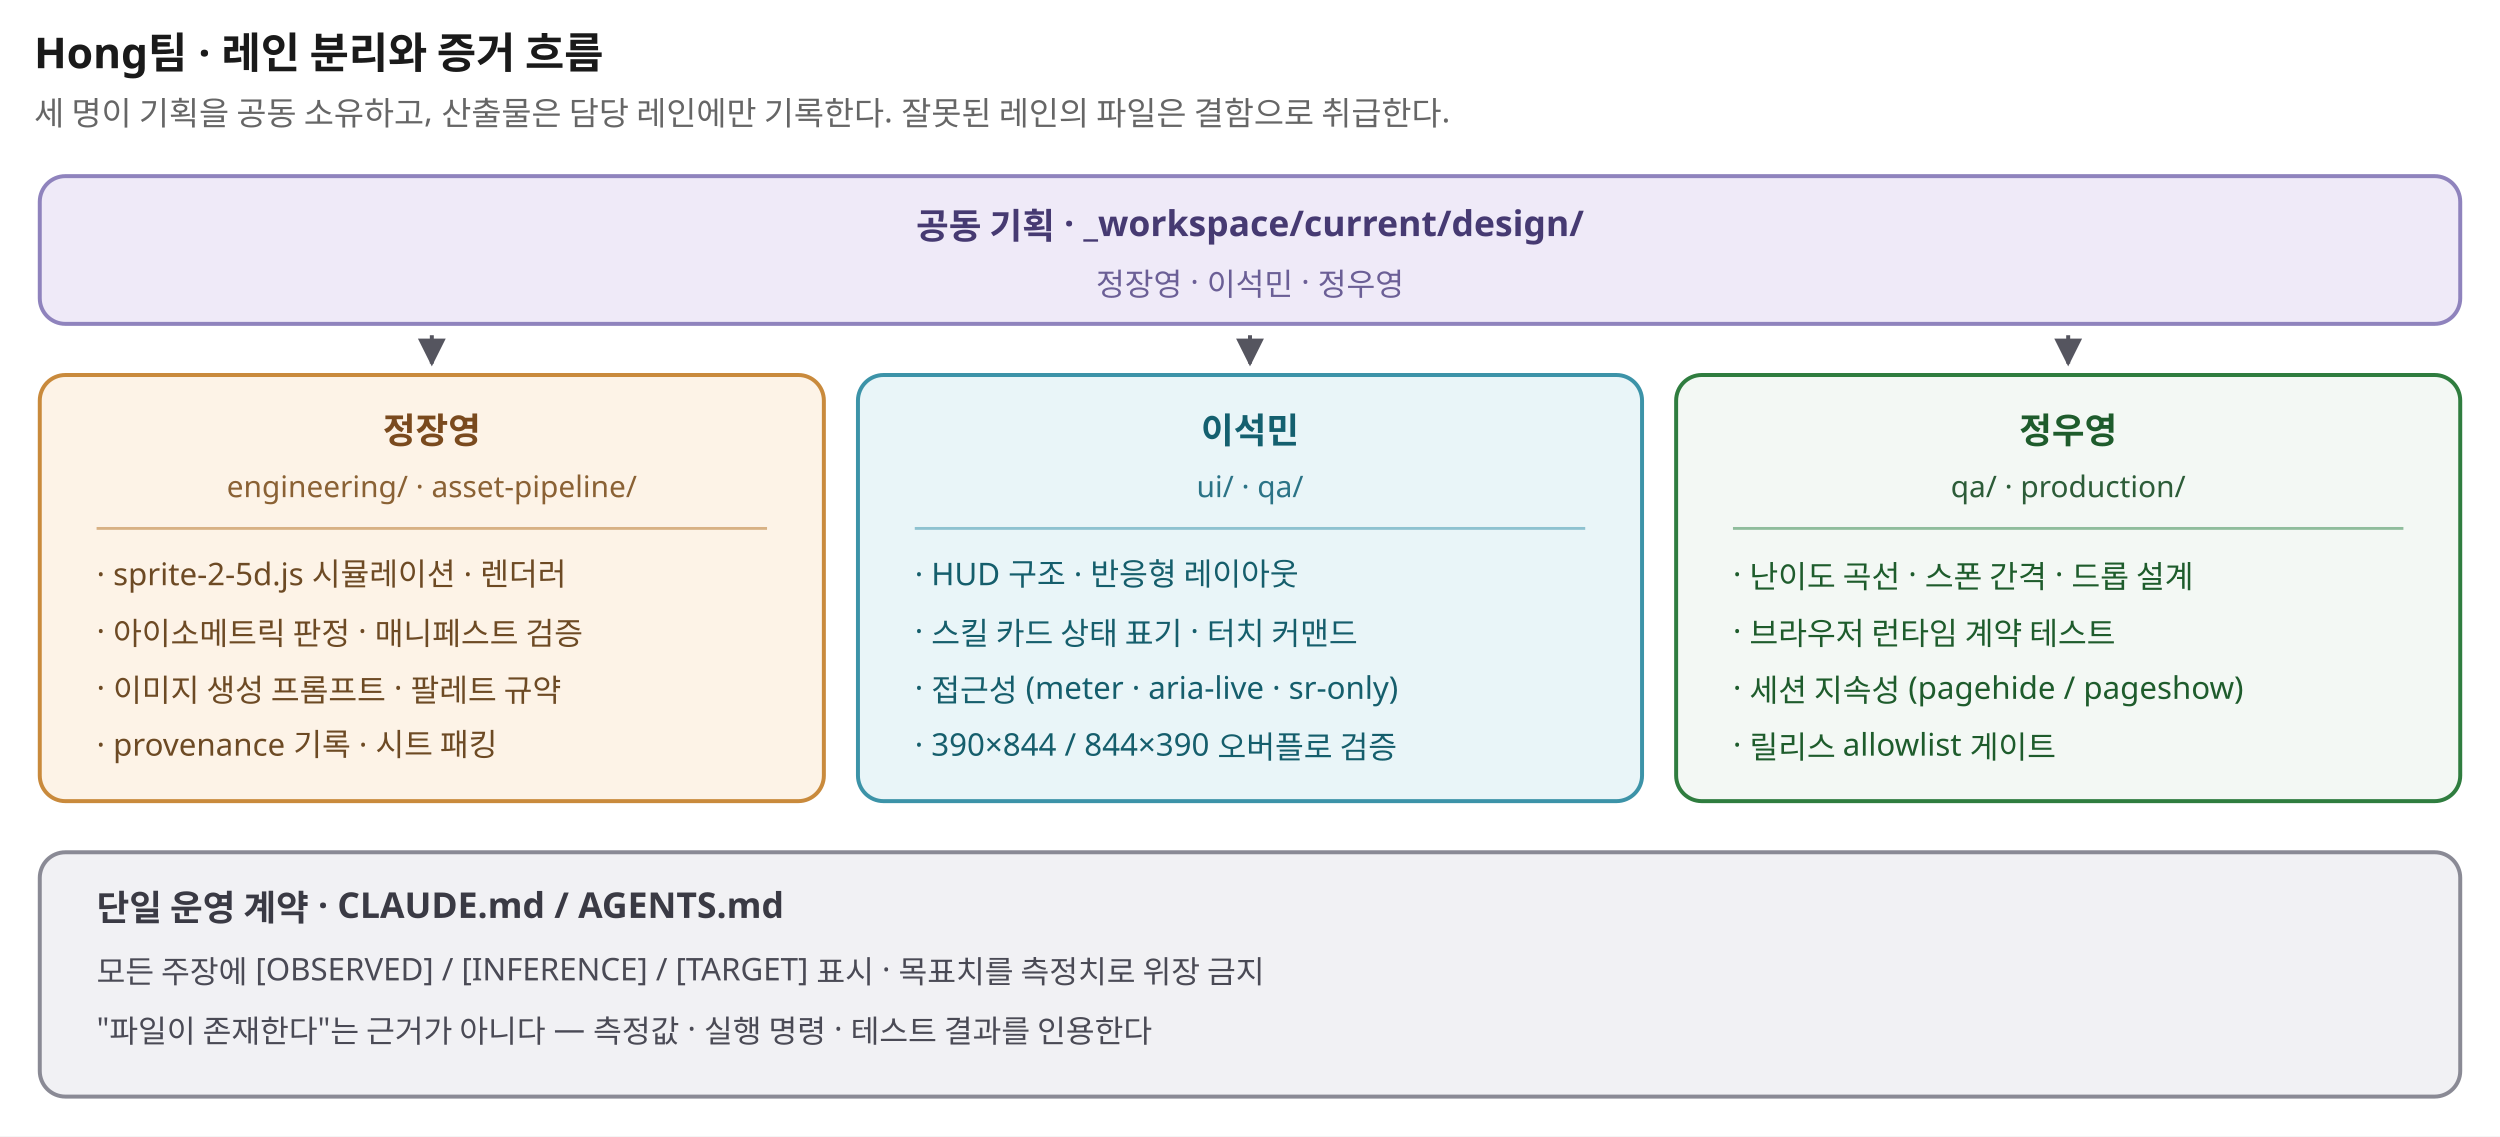
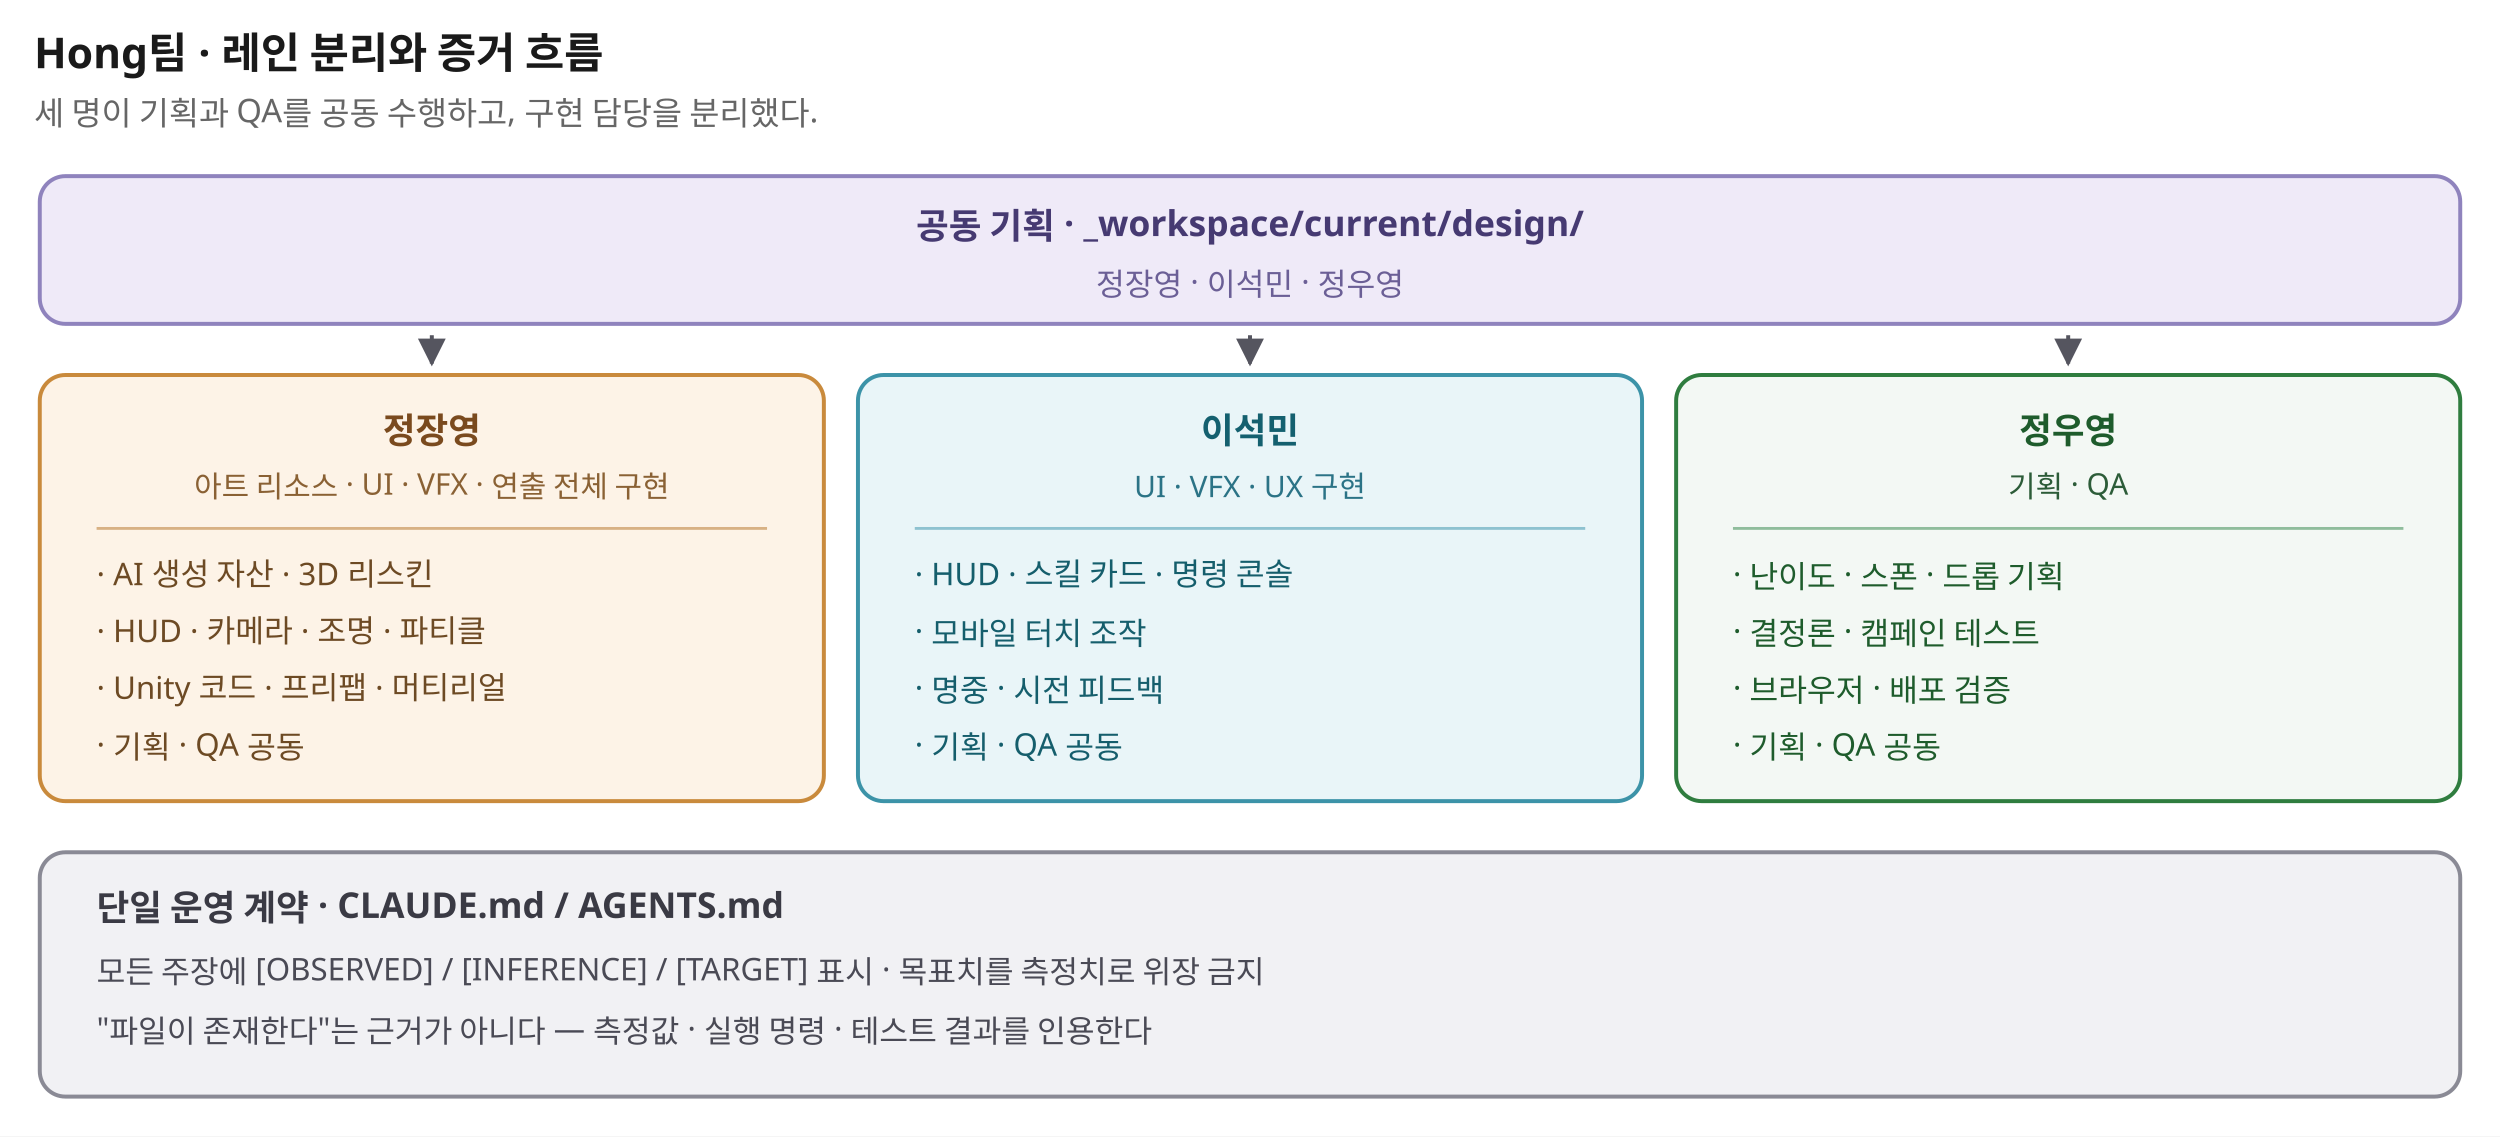
<svg xmlns="http://www.w3.org/2000/svg" viewBox="0 0 880 400" width="880" height="400" font-family="Apple SD Gothic Neo, Noto Sans KR, sans-serif">
  <defs>
    <marker id="t1" viewBox="0 0 10 10" refX="9" refY="5" markerWidth="7" markerHeight="7" orient="auto-start-reverse">
      <path d="M0 0 L10 5 L0 10 z" fill="#55555f" />
    </marker>
  </defs>
  <rect x="0" y="0" width="880" height="400" fill="#ffffff" />
  <text x="12" y="24" font-size="15" font-weight="700" fill="#1a1a1a">Hong팀 · 레인 분리와 증거 흐름</text>
-   <text x="12" y="44" font-size="11.5" fill="#666">세 명이 기획을 공동 소유하고, 산출물은 담당 레인에만 기록한다. 잘못된 레인의 파일은 결함으로 취급한다.</text>
+   <text x="12" y="44" font-size="11.5" fill="#666">세 명이 기획과 QA를 공동 수행하고, 구현 담당을 분리했다.</text>
  <rect x="14" y="62" width="852" height="52" rx="9" fill="#efeaf8" stroke="#8f83bd" stroke-width="1.4" />
  <text x="440" y="84" font-size="12.5" font-weight="700" text-anchor="middle" fill="#463a72">공동 기획 · _workspace/current/design/</text>
  <text x="440" y="104" font-size="11" text-anchor="middle" fill="#6b5f96">정장영 · 이석민 · 정우영</text>
  <g>
    <rect x="14" y="132" width="276" height="150" rx="9" fill="#fdf3e7" stroke="#c98a3c" stroke-width="1.4" />
    <text x="152" y="156" font-size="12.5" font-weight="700" text-anchor="middle" fill="#7a4a1e">정장영</text>
-     <text x="152" y="175" font-size="10.5" text-anchor="middle" fill="#8a6134">engineering/ · asset-pipeline/</text>
+     <text x="152" y="175" font-size="10.5" text-anchor="middle" fill="#8a6134">아트 리소스 · UI · VFX · 연출 전체 구현</text>
    <line x1="34" y1="186" x2="270" y2="186" stroke="#d8b184" stroke-width="1" />
-     <text x="34" y="206" font-size="11" fill="#6d4a24">· sprite-2-5d.js 시뮬레이션 · 렌더러</text>
-     <text x="34" y="226" font-size="11" fill="#6d4a24">· 아이소메트릭 판정 · 매니페스트 검증</text>
-     <text x="34" y="246" font-size="11" fill="#6d4a24">· 이미지 생성 프롬프트 · 팔레트 규약</text>
-     <text x="34" y="266" font-size="11" fill="#6d4a24">· provenance 기록 · 시트 패킹</text>
+     <text x="34" y="206" font-size="11" fill="#6d4a24">· AI 생성 자산 · 3D 리스킨</text>
+     <text x="34" y="226" font-size="11" fill="#6d4a24">· HUD · 카메라 · 조명 · 파티클</text>
+     <text x="34" y="246" font-size="11" fill="#6d4a24">· Unity 코드 · 프리팹 · 머티리얼</text>
+     <text x="34" y="266" font-size="11" fill="#6d4a24">· 기획 · QA 공동</text>
  </g>
  <g>
    <rect x="302" y="132" width="276" height="150" rx="9" fill="#e9f5f8" stroke="#3c93a8" stroke-width="1.4" />
    <text x="440" y="156" font-size="12.5" font-weight="700" text-anchor="middle" fill="#14606f">이석민</text>
-     <text x="440" y="175" font-size="10.5" text-anchor="middle" fill="#2b7386">ui/ · qa/</text>
+     <text x="440" y="175" font-size="10.5" text-anchor="middle" fill="#2b7386">UI · VFX · UX 구현</text>
    <line x1="322" y1="186" x2="558" y2="186" stroke="#8ec2d0" stroke-width="1" />
-     <text x="322" y="206" font-size="11" fill="#155e6c">· HUD 구조 · 반응형 레이아웃</text>
-     <text x="322" y="226" font-size="11" fill="#155e6c">· 스킬 카드 상태 표기 · 터치 커맨드</text>
-     <text x="322" y="246" font-size="11" fill="#155e6c">· 접근성 (meter · aria-live · sr-only)</text>
-     <text x="322" y="266" font-size="11" fill="#155e6c">· 390×844 / 844×390 오버플로 검증</text>
+     <text x="322" y="206" font-size="11" fill="#155e6c">· HUD · 스킬 카드 · 명령 콘솔</text>
+     <text x="322" y="226" font-size="11" fill="#155e6c">· 모바일 터치 조작</text>
+     <text x="322" y="246" font-size="11" fill="#155e6c">· 명중 · 시전 피드백</text>
+     <text x="322" y="266" font-size="11" fill="#155e6c">· 기획 · QA 공동</text>
  </g>
  <g>
    <rect x="590" y="132" width="276" height="150" rx="9" fill="#f3f8f4" stroke="#2f7d3f" stroke-width="1.4" />
    <text x="728" y="156" font-size="12.5" font-weight="700" text-anchor="middle" fill="#1e5c2c">정우영</text>
-     <text x="728" y="175" font-size="10.5" text-anchor="middle" fill="#2c5c38">qa/ · production/</text>
+     <text x="728" y="175" font-size="10.5" text-anchor="middle" fill="#2c5c38">기획 · QA</text>
    <line x1="610" y1="186" x2="846" y2="186" stroke="#8fbd9c" stroke-width="1" />
-     <text x="610" y="206" font-size="11" fill="#1e5c2c">· 난이도 곡선 · 스폰 간격 · 드롭 설계</text>
-     <text x="610" y="226" font-size="11" fill="#1e5c2c">· 브라우저 런타임 계약 테스트</text>
-     <text x="610" y="246" font-size="11" fill="#1e5c2c">· 세션 지속성 (pagehide / pageshow)</text>
-     <text x="610" y="266" font-size="11" fill="#1e5c2c">· 릴리스 allowlist 게이트</text>
+     <text x="610" y="206" font-size="11" fill="#1e5c2c">· 난이도 · 스폰 · 드롭 기획</text>
+     <text x="610" y="226" font-size="11" fill="#1e5c2c">· 결정론 · 캠페인 테스트</text>
+     <text x="610" y="246" font-size="11" fill="#1e5c2c">· 브라우저 · 배포 검증</text>
+     <text x="610" y="266" font-size="11" fill="#1e5c2c">· 기획 · QA 공동</text>
  </g>
  <line x1="152" y1="118" x2="152" y2="128" stroke="#55555f" stroke-width="1.4" marker-end="url(#t1)" />
  <line x1="440" y1="118" x2="440" y2="128" stroke="#55555f" stroke-width="1.4" marker-end="url(#t1)" />
  <line x1="728" y1="118" x2="728" y2="128" stroke="#55555f" stroke-width="1.4" marker-end="url(#t1)" />
  <rect x="14" y="300" width="852" height="86" rx="9" fill="#f1f1f4" stroke="#8a8a95" stroke-width="1.4" />
  <text x="34" y="324" font-size="12.5" font-weight="700" fill="#3a3a44">단일 운영 계약 · CLAUDE.md / AGENTS.md</text>
  <text x="34" y="346" font-size="11" fill="#4a4a55">모든 주장에 [OBSERVED] / [INFERENCE] / [TARGET] 표시 · 목표치를 측정치로 위장 금지</text>
  <text x="34" y="366" font-size="11" fill="#4a4a55">"파일이 존재한다"는 근거가 아니다 — 측정값 · 실행 명령 · 테스트 결과를 인용한다</text>
</svg>
